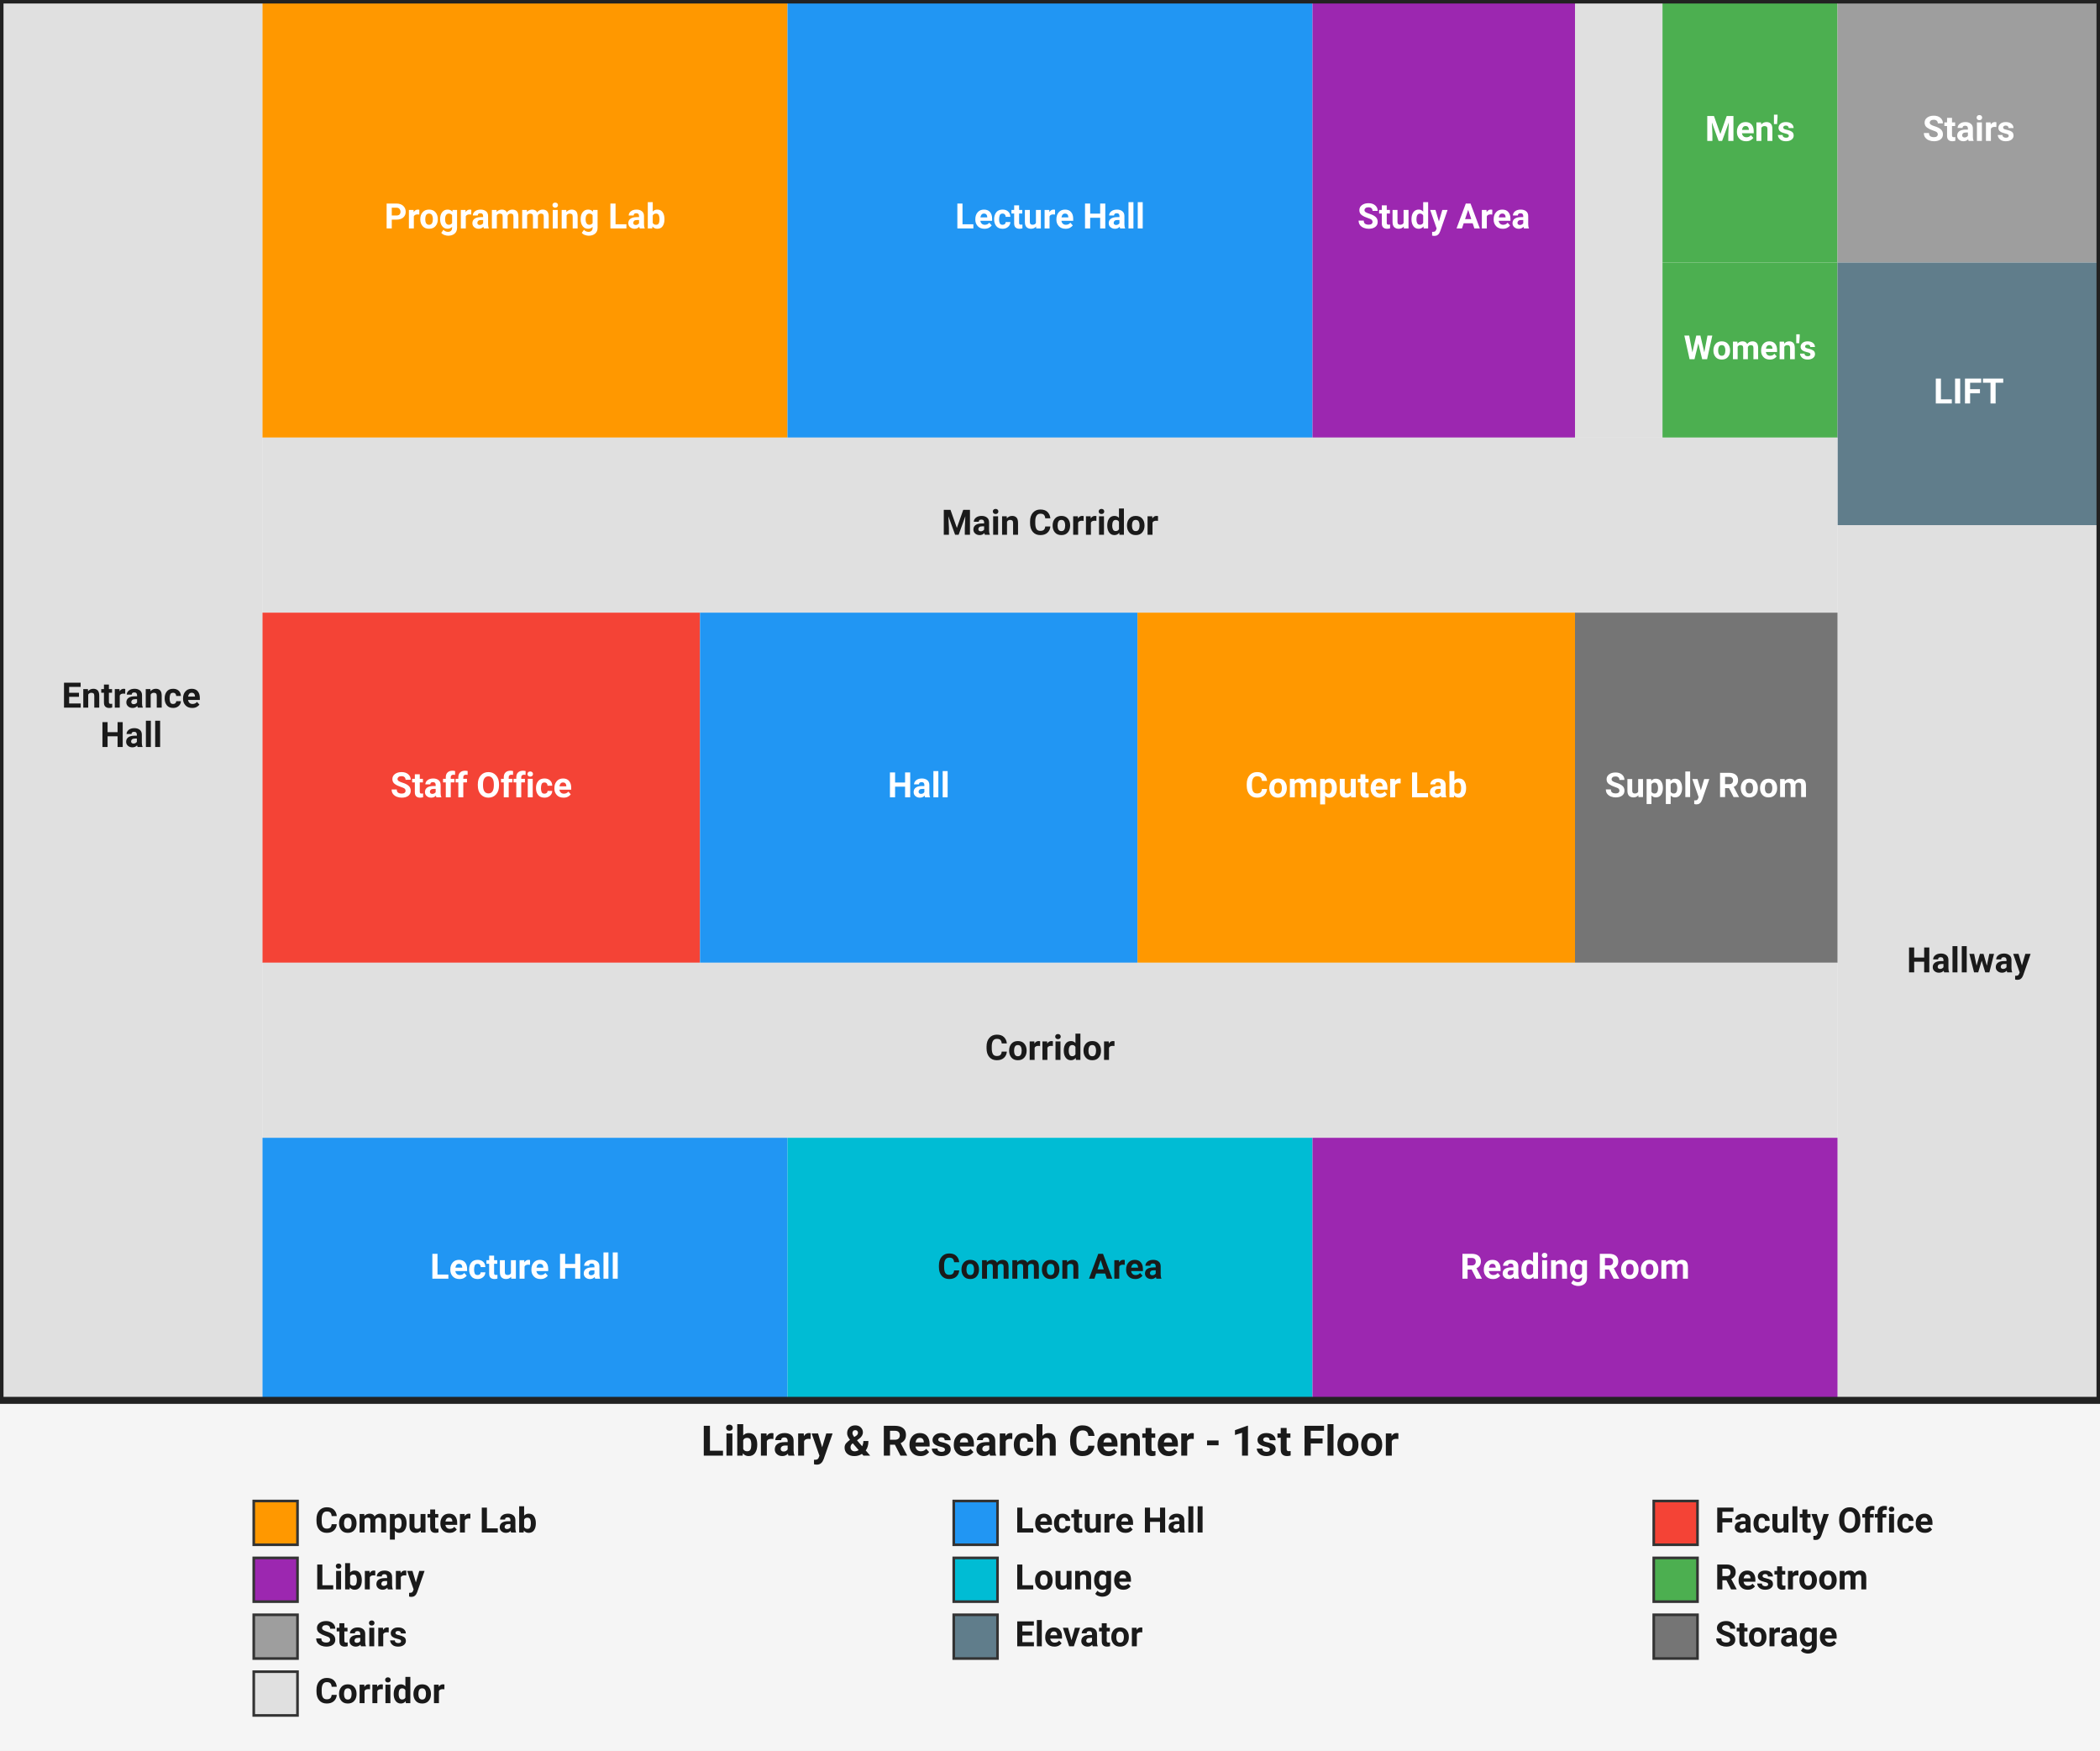
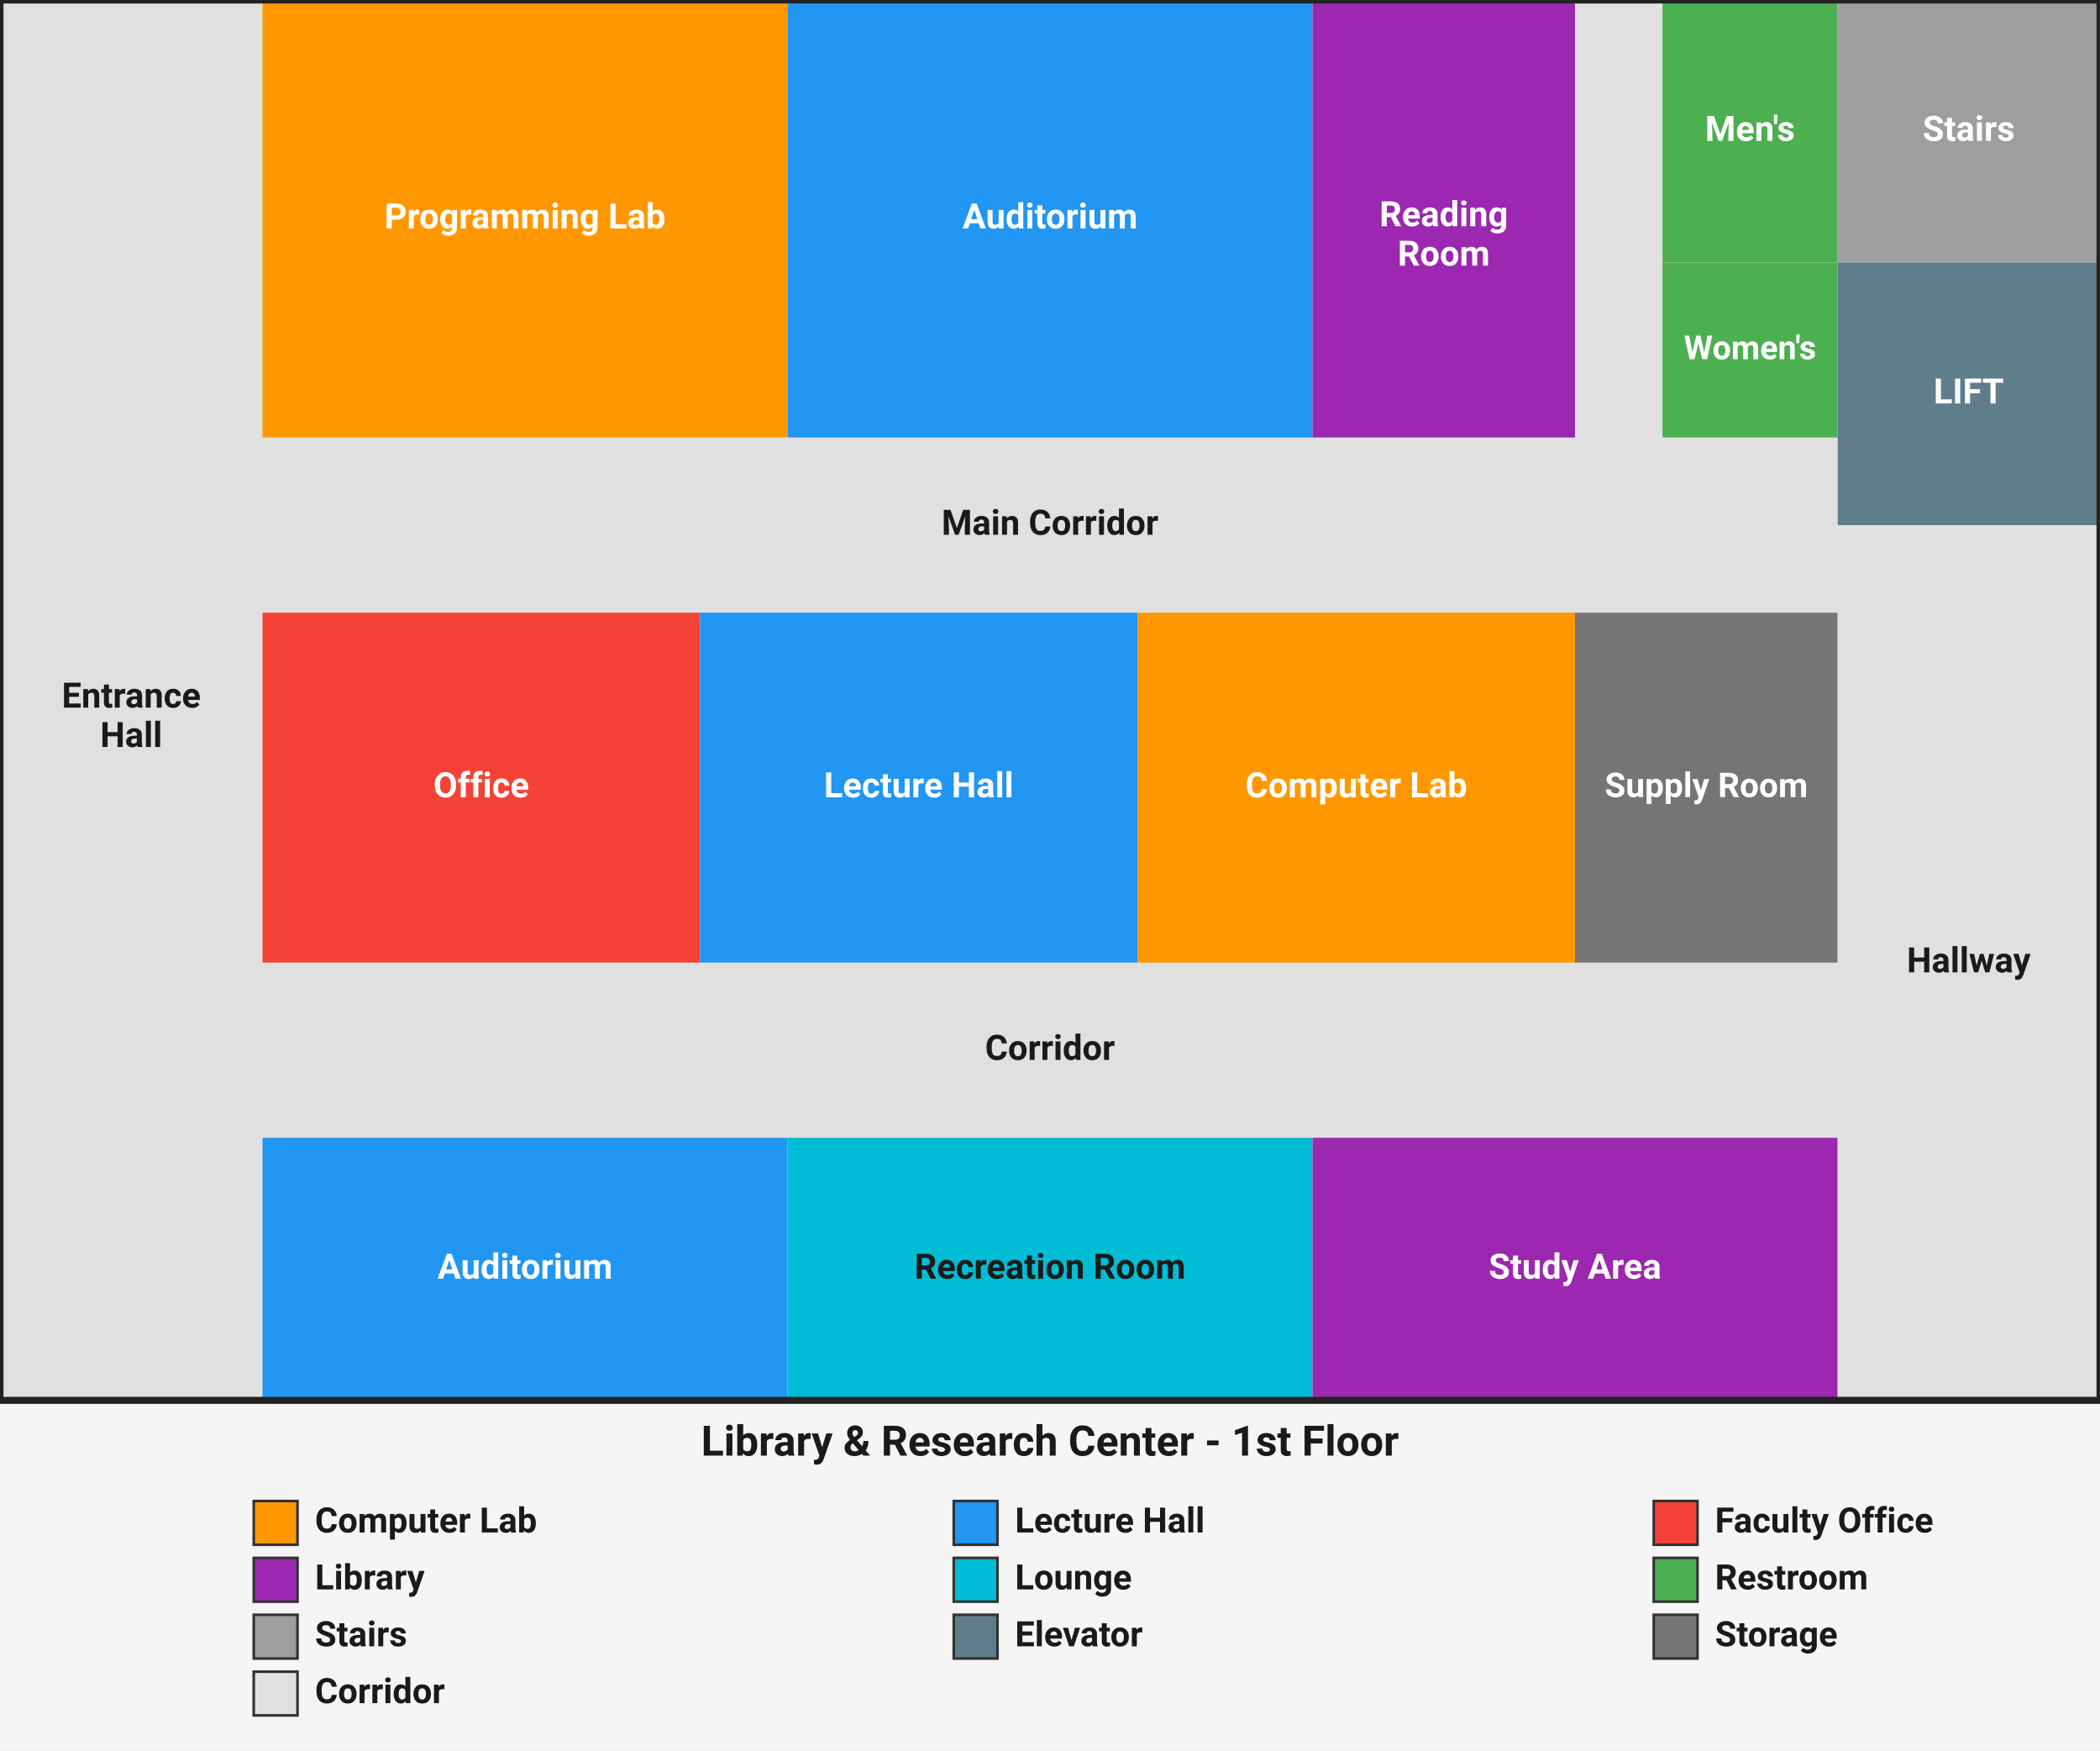
<svg xmlns="http://www.w3.org/2000/svg" viewBox="0 0 2400 2000" width="2400" height="2000" style="display:block; max-width:100%; height:auto;">
  <defs>
    <style>
      text { 
        -webkit-font-smoothing: antialiased;
        -moz-osx-font-smoothing: grayscale;
      }
    </style>
  </defs>
  <rect x="0" y="0" width="2400" height="2000" fill="#f5f5f5" />
  <rect x="0" y="0" width="300" height="1600" fill="#E0E0E0" stroke="none" />
  <g>
    <text x="150.0" y="797.5" font-family="Roboto,Segoe UI,Arial,sans-serif" font-size="40" font-weight="600" fill="#1a1a1a" text-anchor="middle" dominant-baseline="middle">
                  Entrance
                </text>
    <text x="150.0" y="842.5" font-family="Roboto,Segoe UI,Arial,sans-serif" font-size="40" font-weight="600" fill="#1a1a1a" text-anchor="middle" dominant-baseline="middle">
                  Hall
                </text>
  </g>
  <rect x="300" y="0" width="600" height="500" fill="#FF9800" stroke="none" />
  <text x="600.0" y="250.0" font-family="Roboto,Segoe UI,Arial,sans-serif" font-size="40" font-weight="600" fill="white" text-anchor="middle" dominant-baseline="middle">
              Programming Lab
            </text>
  <rect x="900" y="0" width="600" height="500" fill="#2196F3" stroke="none" />
  <text x="1200.0" y="250.0" font-family="Roboto,Segoe UI,Arial,sans-serif" font-size="40" font-weight="600" fill="white" text-anchor="middle" dominant-baseline="middle">
-               Lecture Hall
+               Auditorium
            </text>
  <rect x="1500" y="0" width="300" height="500" fill="#9C27B0" stroke="none" />
-   <text x="1650.0" y="250.0" font-family="Roboto,Segoe UI,Arial,sans-serif" font-size="40" font-weight="600" fill="white" text-anchor="middle" dominant-baseline="middle">
-               Study Area
-             </text>
+   <g>
+     <text x="1650.0" y="247.5" font-family="Roboto,Segoe UI,Arial,sans-serif" font-size="40" font-weight="600" fill="white" text-anchor="middle" dominant-baseline="middle">
+                   Reading
+                 </text>
+     <text x="1650.0" y="292.5" font-family="Roboto,Segoe UI,Arial,sans-serif" font-size="40" font-weight="600" fill="white" text-anchor="middle" dominant-baseline="middle">
+                   Room
+                 </text>
+   </g>
  <rect x="1800" y="0" width="100" height="500" fill="#E0E0E0" stroke="none" />
  <rect x="1900" y="0" width="200" height="300" fill="#4CAF50" stroke="none" />
  <text x="2000.0" y="150.0" font-family="Roboto,Segoe UI,Arial,sans-serif" font-size="40" font-weight="600" fill="white" text-anchor="middle" dominant-baseline="middle">
              Men's
            </text>
  <rect x="1900" y="300" width="200" height="200" fill="#4CAF50" stroke="none" />
  <text x="2000.0" y="400.0" font-family="Roboto,Segoe UI,Arial,sans-serif" font-size="38" font-weight="600" fill="white" text-anchor="middle" dominant-baseline="middle">
              Women's
            </text>
  <rect x="2100" y="0" width="300" height="300" fill="#9E9E9E" stroke="none" />
  <text x="2250.0" y="150.0" font-family="Roboto,Segoe UI,Arial,sans-serif" font-size="40" font-weight="600" fill="white" text-anchor="middle" dominant-baseline="middle">
              Stairs
            </text>
  <rect x="2100" y="300" width="300" height="300" fill="#607D8B" stroke="none" />
  <text x="2250.0" y="450.0" font-family="Roboto,Segoe UI,Arial,sans-serif" font-size="40" font-weight="600" fill="white" text-anchor="middle" dominant-baseline="middle">
              LIFT
            </text>
  <rect x="2100" y="600" width="300" height="1000" fill="#E0E0E0" stroke="none" />
  <text x="2250.0" y="1100.0" font-family="Roboto,Segoe UI,Arial,sans-serif" font-size="40" font-weight="600" fill="#1a1a1a" text-anchor="middle" dominant-baseline="middle">
              Hallway
            </text>
  <rect x="300" y="500" width="1800" height="200" fill="#E0E0E0" stroke="none" />
  <text x="1200.0" y="600.0" font-family="Roboto,Segoe UI,Arial,sans-serif" font-size="40" font-weight="600" fill="#1a1a1a" text-anchor="middle" dominant-baseline="middle">
              Main Corridor
            </text>
  <rect x="1800" y="500" width="100" height="100" fill="#E0E0E0" stroke="none" />
  <rect x="300" y="700" width="500" height="400" fill="#F44336" stroke="none" />
  <text x="550.0" y="900.0" font-family="Roboto,Segoe UI,Arial,sans-serif" font-size="40" font-weight="600" fill="white" text-anchor="middle" dominant-baseline="middle">
-               Staff Office
+               Office
            </text>
  <rect x="800" y="700" width="500" height="400" fill="#2196F3" stroke="none" />
  <text x="1050.0" y="900.0" font-family="Roboto,Segoe UI,Arial,sans-serif" font-size="40" font-weight="600" fill="white" text-anchor="middle" dominant-baseline="middle">
-               Hall
+               Lecture Hall
            </text>
  <rect x="1300" y="700" width="500" height="400" fill="#FF9800" stroke="none" />
  <text x="1550.0" y="900.0" font-family="Roboto,Segoe UI,Arial,sans-serif" font-size="40" font-weight="600" fill="white" text-anchor="middle" dominant-baseline="middle">
              Computer Lab
            </text>
  <rect x="1800" y="700" width="300" height="400" fill="#757575" stroke="none" />
  <text x="1950.0" y="900.0" font-family="Roboto,Segoe UI,Arial,sans-serif" font-size="39" font-weight="600" fill="white" text-anchor="middle" dominant-baseline="middle">
              Supply Room
            </text>
  <rect x="300" y="1100" width="1800" height="200" fill="#E0E0E0" stroke="none" />
  <text x="1200.0" y="1200.0" font-family="Roboto,Segoe UI,Arial,sans-serif" font-size="40" font-weight="600" fill="#1a1a1a" text-anchor="middle" dominant-baseline="middle">
              Corridor
            </text>
  <rect x="300" y="1300" width="600" height="300" fill="#2196F3" stroke="none" />
  <text x="600.0" y="1450.0" font-family="Roboto,Segoe UI,Arial,sans-serif" font-size="40" font-weight="600" fill="white" text-anchor="middle" dominant-baseline="middle">
-               Lecture Hall
+               Auditorium
            </text>
  <rect x="900" y="1300" width="600" height="300" fill="#00BCD4" stroke="none" />
  <text x="1200.0" y="1450.0" font-family="Roboto,Segoe UI,Arial,sans-serif" font-size="40" font-weight="600" fill="#1a1a1a" text-anchor="middle" dominant-baseline="middle">
-               Common Area
+               Recreation Room
            </text>
  <rect x="1500" y="1300" width="600" height="300" fill="#9C27B0" stroke="none" />
  <text x="1800.0" y="1450.0" font-family="Roboto,Segoe UI,Arial,sans-serif" font-size="40" font-weight="600" fill="white" text-anchor="middle" dominant-baseline="middle">
-               Reading Room
+               Study Area
            </text>
  <rect x="0" y="0" width="2400" height="1600" fill="none" stroke="#222" stroke-width="8" />
  <text x="1200.0" y="1650" font-family="Roboto,Segoe UI,Arial,sans-serif" font-size="48" font-weight="700" fill="#1a1a1a" text-anchor="middle" dominant-baseline="middle">
          Library &amp; Research Center - 1st Floor
        </text>
  <rect x="290.0" y="1715.0" width="50" height="50" fill="#FF9800" stroke="#333" stroke-width="3" />
  <text x="360.0" y="1740" font-family="Roboto,Segoe UI,Arial,sans-serif" font-size="40" font-weight="700" fill="#1a1a1a" text-anchor="start" dominant-baseline="middle">
          Computer Lab
        </text>
  <rect x="1090.0" y="1715.0" width="50" height="50" fill="#2196F3" stroke="#333" stroke-width="3" />
  <text x="1160.0" y="1740" font-family="Roboto,Segoe UI,Arial,sans-serif" font-size="40" font-weight="700" fill="#1a1a1a" text-anchor="start" dominant-baseline="middle">
          Lecture Hall
        </text>
  <rect x="1890.0" y="1715.0" width="50" height="50" fill="#F44336" stroke="#333" stroke-width="3" />
  <text x="1960.0" y="1740" font-family="Roboto,Segoe UI,Arial,sans-serif" font-size="40" font-weight="700" fill="#1a1a1a" text-anchor="start" dominant-baseline="middle">
          Faculty Office
        </text>
  <rect x="290.0" y="1780.0" width="50" height="50" fill="#9C27B0" stroke="#333" stroke-width="3" />
  <text x="360.0" y="1805" font-family="Roboto,Segoe UI,Arial,sans-serif" font-size="40" font-weight="700" fill="#1a1a1a" text-anchor="start" dominant-baseline="middle">
          Library
        </text>
  <rect x="1090.0" y="1780.0" width="50" height="50" fill="#00BCD4" stroke="#333" stroke-width="3" />
  <text x="1160.0" y="1805" font-family="Roboto,Segoe UI,Arial,sans-serif" font-size="40" font-weight="700" fill="#1a1a1a" text-anchor="start" dominant-baseline="middle">
          Lounge
        </text>
  <rect x="1890.0" y="1780.0" width="50" height="50" fill="#4CAF50" stroke="#333" stroke-width="3" />
  <text x="1960.0" y="1805" font-family="Roboto,Segoe UI,Arial,sans-serif" font-size="40" font-weight="700" fill="#1a1a1a" text-anchor="start" dominant-baseline="middle">
          Restroom
        </text>
  <rect x="290.0" y="1845.0" width="50" height="50" fill="#9E9E9E" stroke="#333" stroke-width="3" />
  <text x="360.0" y="1870" font-family="Roboto,Segoe UI,Arial,sans-serif" font-size="40" font-weight="700" fill="#1a1a1a" text-anchor="start" dominant-baseline="middle">
          Stairs
        </text>
  <rect x="1090.0" y="1845.0" width="50" height="50" fill="#607D8B" stroke="#333" stroke-width="3" />
  <text x="1160.0" y="1870" font-family="Roboto,Segoe UI,Arial,sans-serif" font-size="40" font-weight="700" fill="#1a1a1a" text-anchor="start" dominant-baseline="middle">
          Elevator
        </text>
  <rect x="1890.0" y="1845.0" width="50" height="50" fill="#757575" stroke="#333" stroke-width="3" />
  <text x="1960.0" y="1870" font-family="Roboto,Segoe UI,Arial,sans-serif" font-size="40" font-weight="700" fill="#1a1a1a" text-anchor="start" dominant-baseline="middle">
          Storage
        </text>
  <rect x="290.0" y="1910.0" width="50" height="50" fill="#E0E0E0" stroke="#333" stroke-width="3" />
  <text x="360.0" y="1935" font-family="Roboto,Segoe UI,Arial,sans-serif" font-size="40" font-weight="700" fill="#1a1a1a" text-anchor="start" dominant-baseline="middle">
          Corridor
        </text>
</svg>
